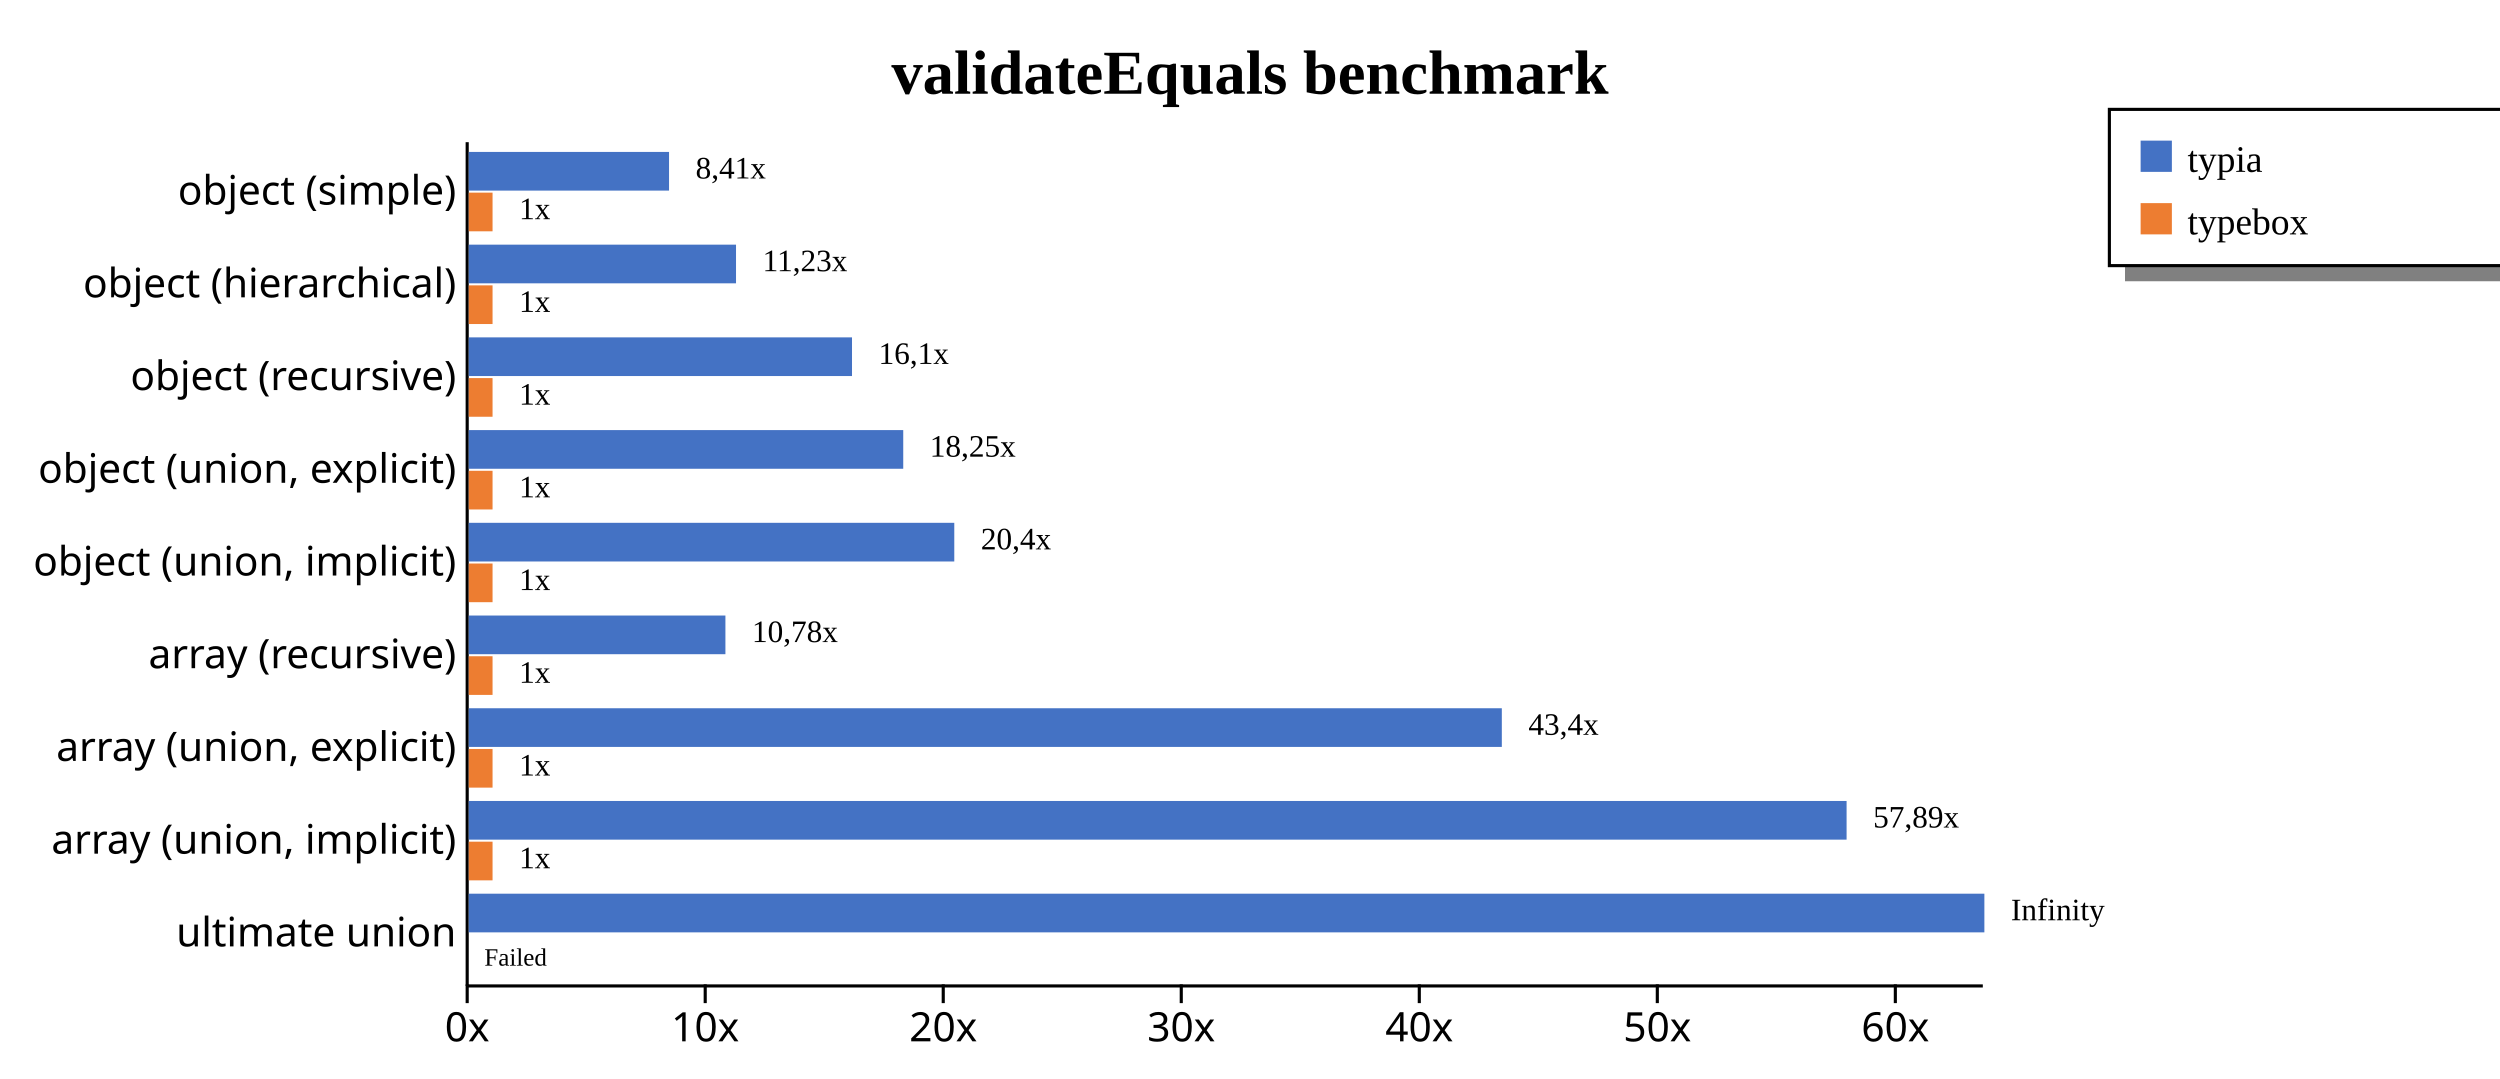
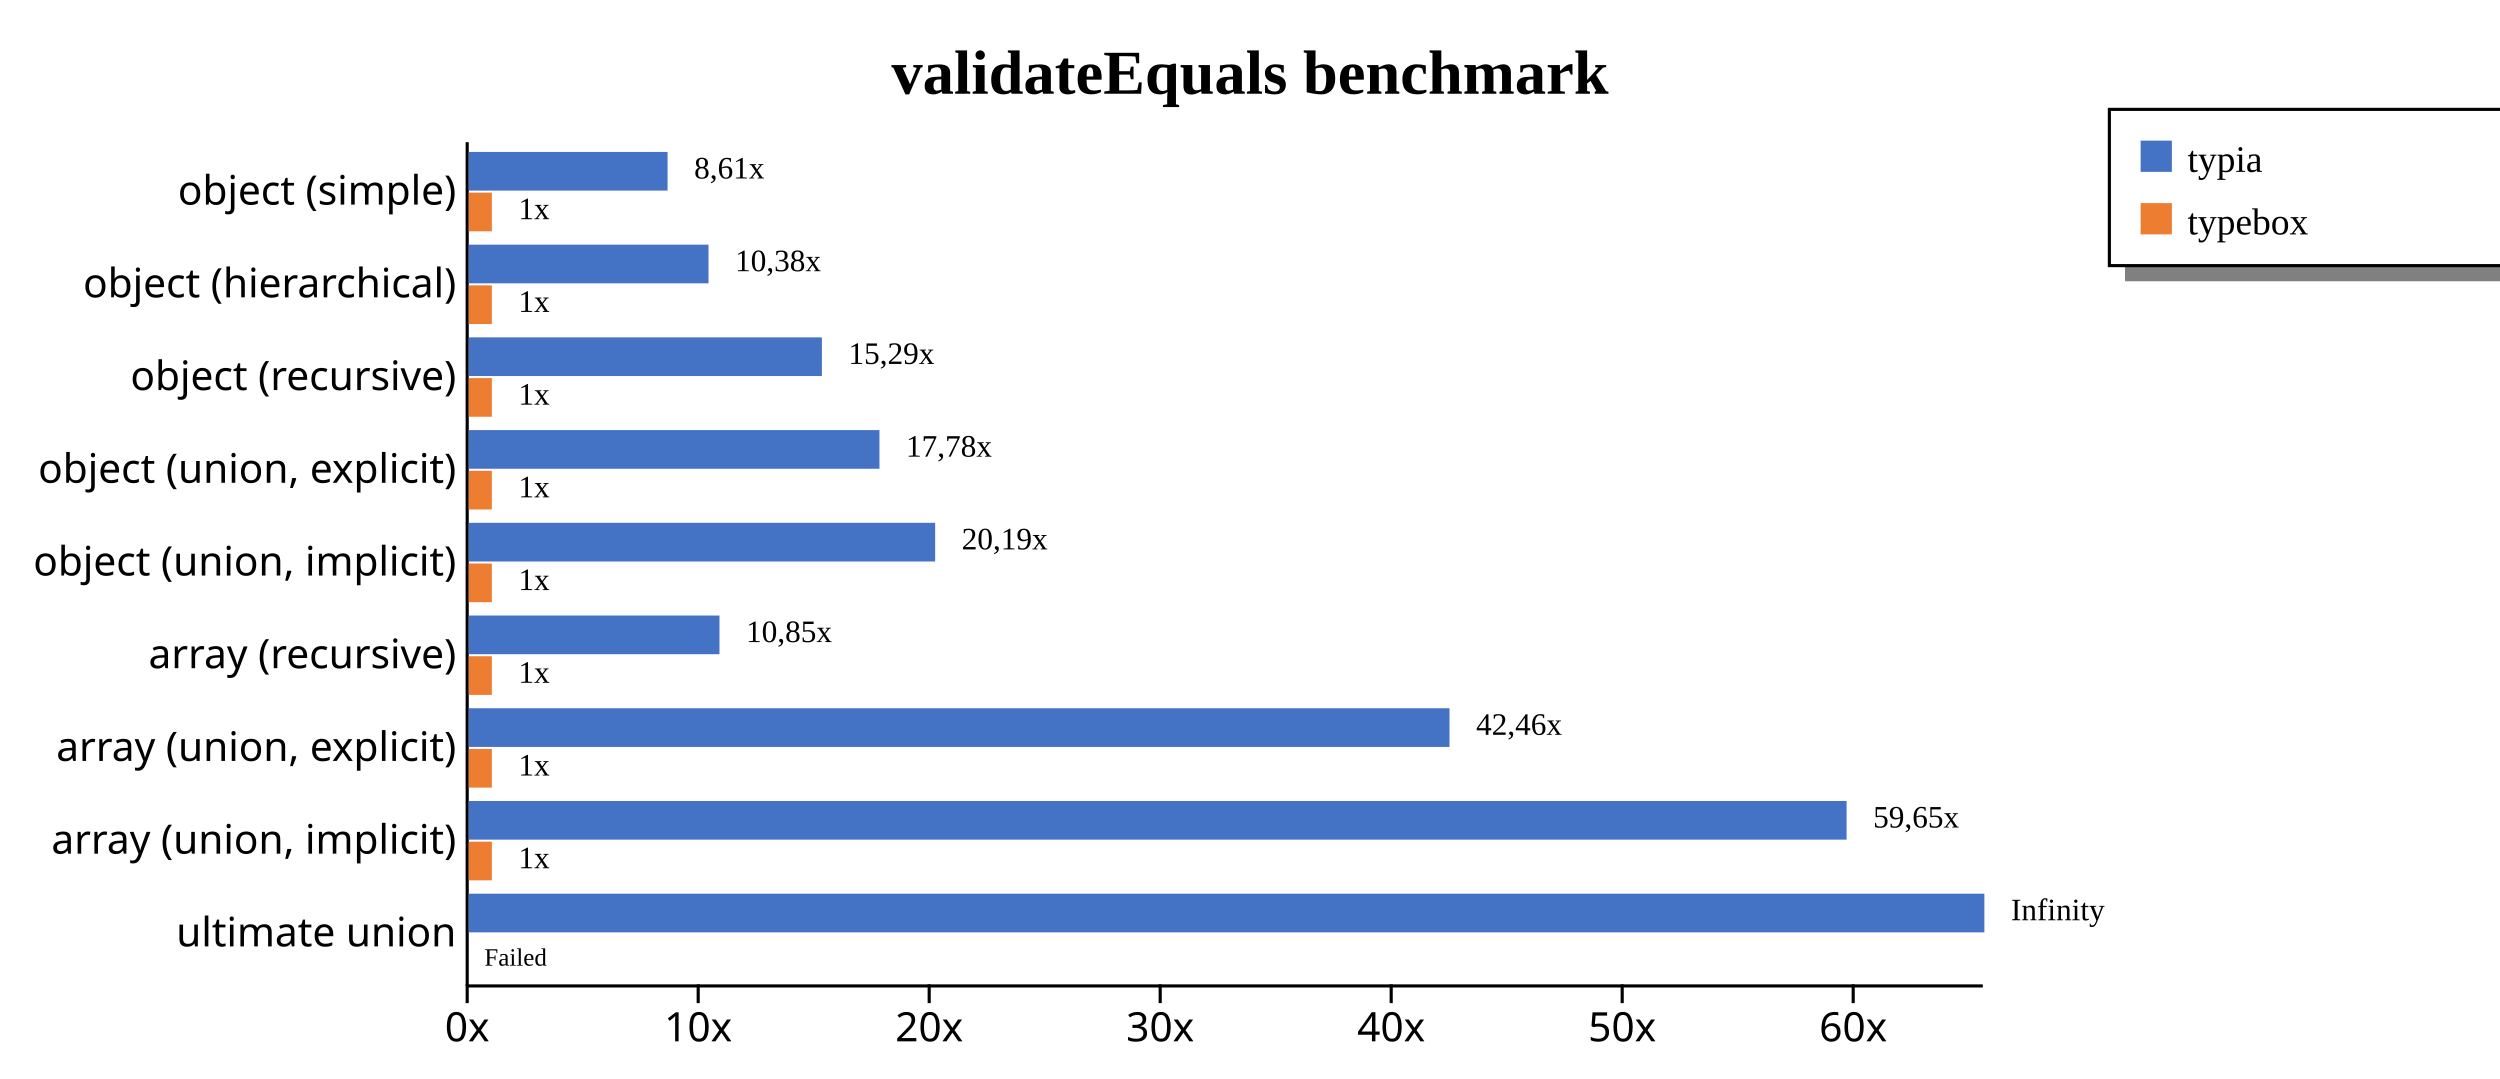
<svg xmlns="http://www.w3.org/2000/svg" width="800" height="345" style="background-color: white;">
  <g class="y axis" transform="translate(149,45)" fill="none" font-size="10" font-family="sans-serif" text-anchor="end" style="font-size: 13px;">
    <path class="domain" stroke="currentColor" d="M0.5,0.5V270.5" />
    <g class="tick" opacity="1" transform="translate(0,16.31868)" style="font-size: 13px;">
      <line stroke="currentColor" x2="0" />
      <text fill="currentColor" x="-3" dy="0.32em">object (simple)    </text>
    </g>
    <g class="tick" opacity="1" transform="translate(0,45.98901)" style="font-size: 13px;">
      <line stroke="currentColor" x2="0" />
      <text fill="currentColor" x="-3" dy="0.32em">object (hierarchical)    </text>
    </g>
    <g class="tick" opacity="1" transform="translate(0,75.65934)" style="font-size: 13px;">
      <line stroke="currentColor" x2="0" />
      <text fill="currentColor" x="-3" dy="0.32em">object (recursive)    </text>
    </g>
    <g class="tick" opacity="1" transform="translate(0,105.3297)" style="font-size: 13px;">
      <line stroke="currentColor" x2="0" />
      <text fill="currentColor" x="-3" dy="0.32em">object (union, explicit)    </text>
    </g>
    <g class="tick" opacity="1" transform="translate(0,135)" style="font-size: 13px;">
      <line stroke="currentColor" x2="0" />
      <text fill="currentColor" x="-3" dy="0.32em">object (union, implicit)    </text>
    </g>
    <g class="tick" opacity="1" transform="translate(0,164.6703)" style="font-size: 13px;">
      <line stroke="currentColor" x2="0" />
      <text fill="currentColor" x="-3" dy="0.32em">array (recursive)    </text>
    </g>
    <g class="tick" opacity="1" transform="translate(0,194.3407)" style="font-size: 13px;">
      <line stroke="currentColor" x2="0" />
      <text fill="currentColor" x="-3" dy="0.32em">array (union, explicit)    </text>
    </g>
    <g class="tick" opacity="1" transform="translate(0,224.011)" style="font-size: 13px;">
      <line stroke="currentColor" x2="0" />
      <text fill="currentColor" x="-3" dy="0.32em">array (union, implicit)    </text>
    </g>
    <g class="tick" opacity="1" transform="translate(0,253.6813)" style="font-size: 13px;">
      <line stroke="currentColor" x2="0" />
      <text fill="currentColor" x="-3" dy="0.32em">ultimate union    </text>
    </g>
  </g>
  <g class="x axis" transform="translate(149,315)" fill="none" font-size="10" font-family="sans-serif" text-anchor="middle" style="font-size: 13px;">
    <path class="domain" stroke="currentColor" d="M0.5,0.5H485.5" />
    <g class="tick" opacity="1" transform="translate(0.5,0)" style="font-size: 13px;">
      <line stroke="currentColor" y2="6" />
      <text fill="currentColor" y="9" dy="0.71em">0x</text>
    </g>
-     <g class="tick" opacity="1" transform="translate(76.66797,0)" style="font-size: 13px;">
+     <g class="tick" opacity="1" transform="translate(74.42018,0)" style="font-size: 13px;">
      <line stroke="currentColor" y2="6" />
      <text fill="currentColor" y="9" dy="0.71em">10x</text>
    </g>
-     <g class="tick" opacity="1" transform="translate(152.8359,0)" style="font-size: 13px;">
+     <g class="tick" opacity="1" transform="translate(148.3404,0)" style="font-size: 13px;">
      <line stroke="currentColor" y2="6" />
      <text fill="currentColor" y="9" dy="0.71em">20x</text>
    </g>
-     <g class="tick" opacity="1" transform="translate(229.0039,0)" style="font-size: 13px;">
+     <g class="tick" opacity="1" transform="translate(222.2605,0)" style="font-size: 13px;">
      <line stroke="currentColor" y2="6" />
      <text fill="currentColor" y="9" dy="0.71em">30x</text>
    </g>
-     <g class="tick" opacity="1" transform="translate(305.1719,0)" style="font-size: 13px;">
+     <g class="tick" opacity="1" transform="translate(296.1807,0)" style="font-size: 13px;">
      <line stroke="currentColor" y2="6" />
      <text fill="currentColor" y="9" dy="0.71em">40x</text>
    </g>
-     <g class="tick" opacity="1" transform="translate(381.3398,0)" style="font-size: 13px;">
+     <g class="tick" opacity="1" transform="translate(370.1009,0)" style="font-size: 13px;">
      <line stroke="currentColor" y2="6" />
      <text fill="currentColor" y="9" dy="0.71em">50x</text>
    </g>
-     <g class="tick" opacity="1" transform="translate(457.5078,0)" style="font-size: 13px;">
+     <g class="tick" opacity="1" transform="translate(444.0211,0)" style="font-size: 13px;">
      <line stroke="currentColor" y2="6" />
      <text fill="currentColor" y="9" dy="0.71em">60x</text>
    </g>
  </g>
  <text transform="translate(400, 30)" style="text-anchor: middle; font-size: 20px; font-weight: bold;">validateEquals benchmark</text>
  <rect x="680" y="85" width="200" height="5" fill="gray" />
  <rect x="675" y="35" width="200" height="50" fill="none" stroke="black" />
  <rect x="685" y="45" width="10" height="10" style="fill: #4472c4;" />
  <text x="700" y="55" style="font-size: 12px;">typia</text>
  <rect x="685" y="65" width="10" height="10" style="fill: #ed7d31;" />
  <text x="700" y="75" style="font-size: 12px;">typebox</text>
  <g style="font-size: 13px;">
    <g style="font-size: 13px;">
-       <rect x="150" y="48.618" width="64.094" height="12.375" fill="#4472c4" />
-       <rect x="150" y="61.644" width="7.617" height="12.375" fill="#ed7d31" />
-       <text class="label" x="222.594" y="57.118" font-size="10px">8,41x</text>
-       <text class="label" x="166.117" y="70.144" font-size="10px">1x</text>
-       <text class="label" x="219.094" y="58.618" font-size="8px" />
-       <text class="label" x="162.617" y="71.644" font-size="8px" />
+       <rect x="150" y="48.618" width="63.62" height="12.375" fill="#4472c4" />
+       <rect x="150" y="61.644" width="7.392" height="12.375" fill="#ed7d31" />
+       <text class="label" x="222.12" y="57.118" font-size="10px">8,61x</text>
+       <text class="label" x="165.892" y="70.144" font-size="10px">1x</text>
+       <text class="label" x="218.62" y="58.618" font-size="8px" />
+       <text class="label" x="162.392" y="71.644" font-size="8px" />
    </g>
    <g style="font-size: 13px;">
-       <rect x="150" y="78.289" width="85.528" height="12.375" fill="#4472c4" />
-       <rect x="150" y="91.315" width="7.617" height="12.375" fill="#ed7d31" />
-       <text class="label" x="244.028" y="86.789" font-size="10px">11,23x</text>
-       <text class="label" x="166.117" y="99.815" font-size="10px">1x</text>
-       <text class="label" x="240.528" y="88.289" font-size="8px" />
-       <text class="label" x="162.617" y="101.315" font-size="8px" />
+       <rect x="150" y="78.289" width="76.723" height="12.375" fill="#4472c4" />
+       <rect x="150" y="91.315" width="7.392" height="12.375" fill="#ed7d31" />
+       <text class="label" x="235.223" y="86.789" font-size="10px">10,38x</text>
+       <text class="label" x="165.892" y="99.815" font-size="10px">1x</text>
+       <text class="label" x="231.723" y="88.289" font-size="8px" />
+       <text class="label" x="162.392" y="101.315" font-size="8px" />
    </g>
    <g style="font-size: 13px;">
-       <rect x="150" y="107.959" width="122.642" height="12.375" fill="#4472c4" />
-       <rect x="150" y="120.985" width="7.617" height="12.375" fill="#ed7d31" />
-       <text class="label" x="281.142" y="116.459" font-size="10px">16,1x</text>
-       <text class="label" x="166.117" y="129.485" font-size="10px">1x</text>
-       <text class="label" x="277.642" y="117.959" font-size="8px" />
-       <text class="label" x="162.617" y="130.985" font-size="8px" />
+       <rect x="150" y="107.959" width="113.004" height="12.375" fill="#4472c4" />
+       <rect x="150" y="120.985" width="7.392" height="12.375" fill="#ed7d31" />
+       <text class="label" x="271.504" y="116.459" font-size="10px">15,29x</text>
+       <text class="label" x="165.892" y="129.485" font-size="10px">1x</text>
+       <text class="label" x="268.004" y="117.959" font-size="8px" />
+       <text class="label" x="162.392" y="130.985" font-size="8px" />
    </g>
    <g style="font-size: 13px;">
-       <rect x="150" y="137.629" width="139.036" height="12.375" fill="#4472c4" />
-       <rect x="150" y="150.655" width="7.617" height="12.375" fill="#ed7d31" />
-       <text class="label" x="297.536" y="146.129" font-size="10px">18,25x</text>
-       <text class="label" x="166.117" y="159.155" font-size="10px">1x</text>
-       <text class="label" x="294.036" y="147.629" font-size="8px" />
-       <text class="label" x="162.617" y="160.655" font-size="8px" />
+       <rect x="150" y="137.629" width="131.423" height="12.375" fill="#4472c4" />
+       <rect x="150" y="150.655" width="7.392" height="12.375" fill="#ed7d31" />
+       <text class="label" x="289.923" y="146.129" font-size="10px">17,78x</text>
+       <text class="label" x="165.892" y="159.155" font-size="10px">1x</text>
+       <text class="label" x="286.423" y="147.629" font-size="8px" />
+       <text class="label" x="162.392" y="160.655" font-size="8px" />
    </g>
    <g style="font-size: 13px;">
-       <rect x="150" y="167.3" width="155.37" height="12.375" fill="#4472c4" />
-       <rect x="150" y="180.326" width="7.617" height="12.375" fill="#ed7d31" />
-       <text class="label" x="313.87" y="175.8" font-size="10px">20,4x</text>
-       <text class="label" x="166.117" y="188.826" font-size="10px">1x</text>
-       <text class="label" x="310.37" y="177.3" font-size="8px" />
-       <text class="label" x="162.617" y="190.326" font-size="8px" />
+       <rect x="150" y="167.3" width="149.246" height="12.375" fill="#4472c4" />
+       <rect x="150" y="180.326" width="7.392" height="12.375" fill="#ed7d31" />
+       <text class="label" x="307.746" y="175.8" font-size="10px">20,19x</text>
+       <text class="label" x="165.892" y="188.826" font-size="10px">1x</text>
+       <text class="label" x="304.246" y="177.3" font-size="8px" />
+       <text class="label" x="162.392" y="190.326" font-size="8px" />
    </g>
    <g style="font-size: 13px;">
-       <rect x="150" y="196.97" width="82.134" height="12.375" fill="#4472c4" />
-       <rect x="150" y="209.996" width="7.617" height="12.375" fill="#ed7d31" />
-       <text class="label" x="240.634" y="205.47" font-size="10px">10,78x</text>
-       <text class="label" x="166.117" y="218.496" font-size="10px">1x</text>
-       <text class="label" x="237.134" y="206.97" font-size="8px" />
-       <text class="label" x="162.617" y="219.996" font-size="8px" />
+       <rect x="150" y="196.97" width="80.234" height="12.375" fill="#4472c4" />
+       <rect x="150" y="209.996" width="7.392" height="12.375" fill="#ed7d31" />
+       <text class="label" x="238.734" y="205.47" font-size="10px">10,85x</text>
+       <text class="label" x="165.892" y="218.496" font-size="10px">1x</text>
+       <text class="label" x="235.234" y="206.97" font-size="8px" />
+       <text class="label" x="162.392" y="219.996" font-size="8px" />
    </g>
    <g style="font-size: 13px;">
-       <rect x="150" y="226.64" width="330.582" height="12.375" fill="#4472c4" />
-       <rect x="150" y="239.666" width="7.617" height="12.375" fill="#ed7d31" />
-       <text class="label" x="489.082" y="235.14" font-size="10px">43,4x</text>
-       <text class="label" x="166.117" y="248.166" font-size="10px">1x</text>
-       <text class="label" x="485.582" y="236.64" font-size="8px" />
-       <text class="label" x="162.617" y="249.666" font-size="8px" />
+       <rect x="150" y="226.64" width="313.843" height="12.375" fill="#4472c4" />
+       <rect x="150" y="239.666" width="7.392" height="12.375" fill="#ed7d31" />
+       <text class="label" x="472.343" y="235.14" font-size="10px">42,46x</text>
+       <text class="label" x="165.892" y="248.166" font-size="10px">1x</text>
+       <text class="label" x="468.843" y="236.64" font-size="8px" />
+       <text class="label" x="162.392" y="249.666" font-size="8px" />
    </g>
    <g style="font-size: 13px;">
      <rect x="150" y="256.311" width="440.909" height="12.375" fill="#4472c4" />
-       <rect x="150" y="269.337" width="7.617" height="12.375" fill="#ed7d31" />
-       <text class="label" x="599.409" y="264.811" font-size="10px">57,89x</text>
-       <text class="label" x="166.117" y="277.837" font-size="10px">1x</text>
+       <rect x="150" y="269.337" width="7.392" height="12.375" fill="#ed7d31" />
+       <text class="label" x="599.409" y="264.811" font-size="10px">59,65x</text>
+       <text class="label" x="165.892" y="277.837" font-size="10px">1x</text>
      <text class="label" x="595.909" y="266.311" font-size="8px" />
-       <text class="label" x="162.617" y="279.337" font-size="8px" />
+       <text class="label" x="162.392" y="279.337" font-size="8px" />
    </g>
    <g style="font-size: 13px;">
      <rect x="150" y="285.981" width="485" height="12.375" fill="#4472c4" />
      <rect x="150" y="299.007" width="0" height="12.375" fill="#ed7d31" />
      <text class="label" x="643.5" y="294.481" font-size="10px">Infinity</text>
      <text class="label" x="158.5" y="307.507" font-size="10px" />
      <text class="label" x="640" y="295.981" font-size="8px" />
      <text class="label" x="155" y="309.007" font-size="8px">Failed</text>
    </g>
  </g>
</svg>
